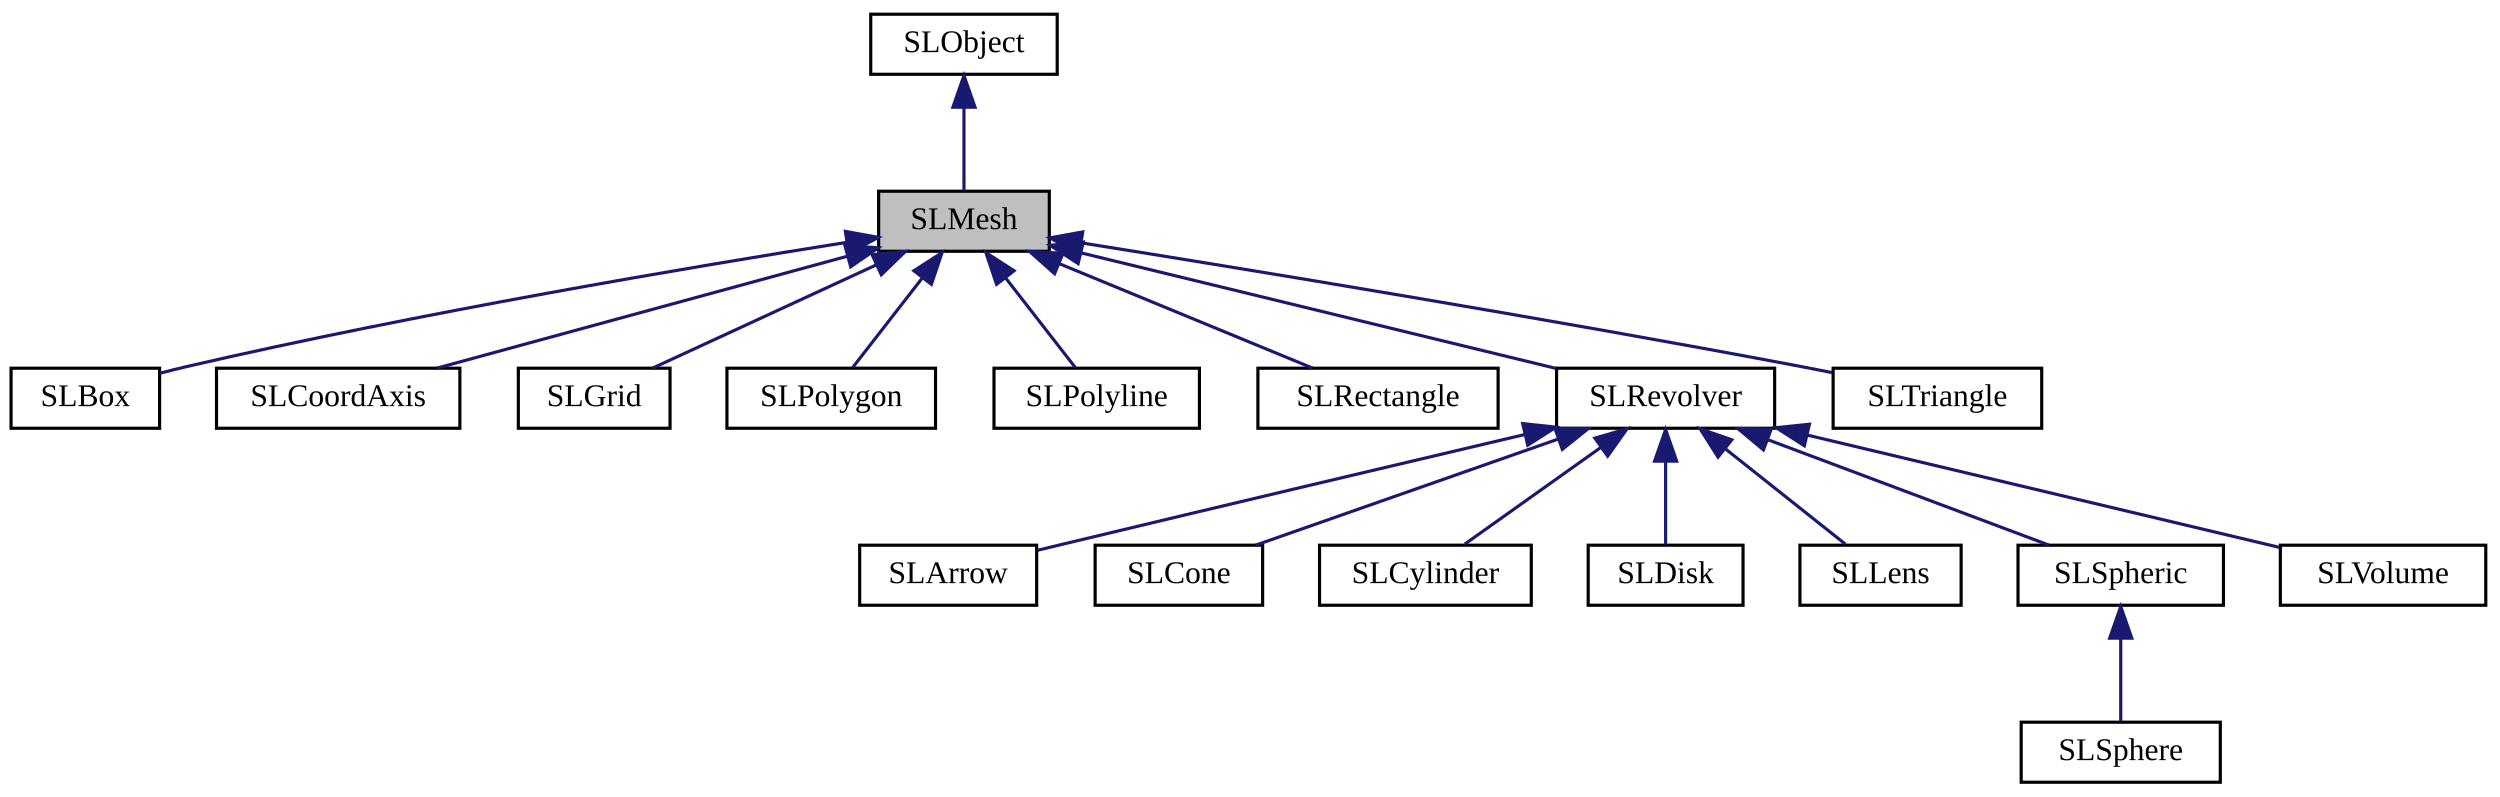
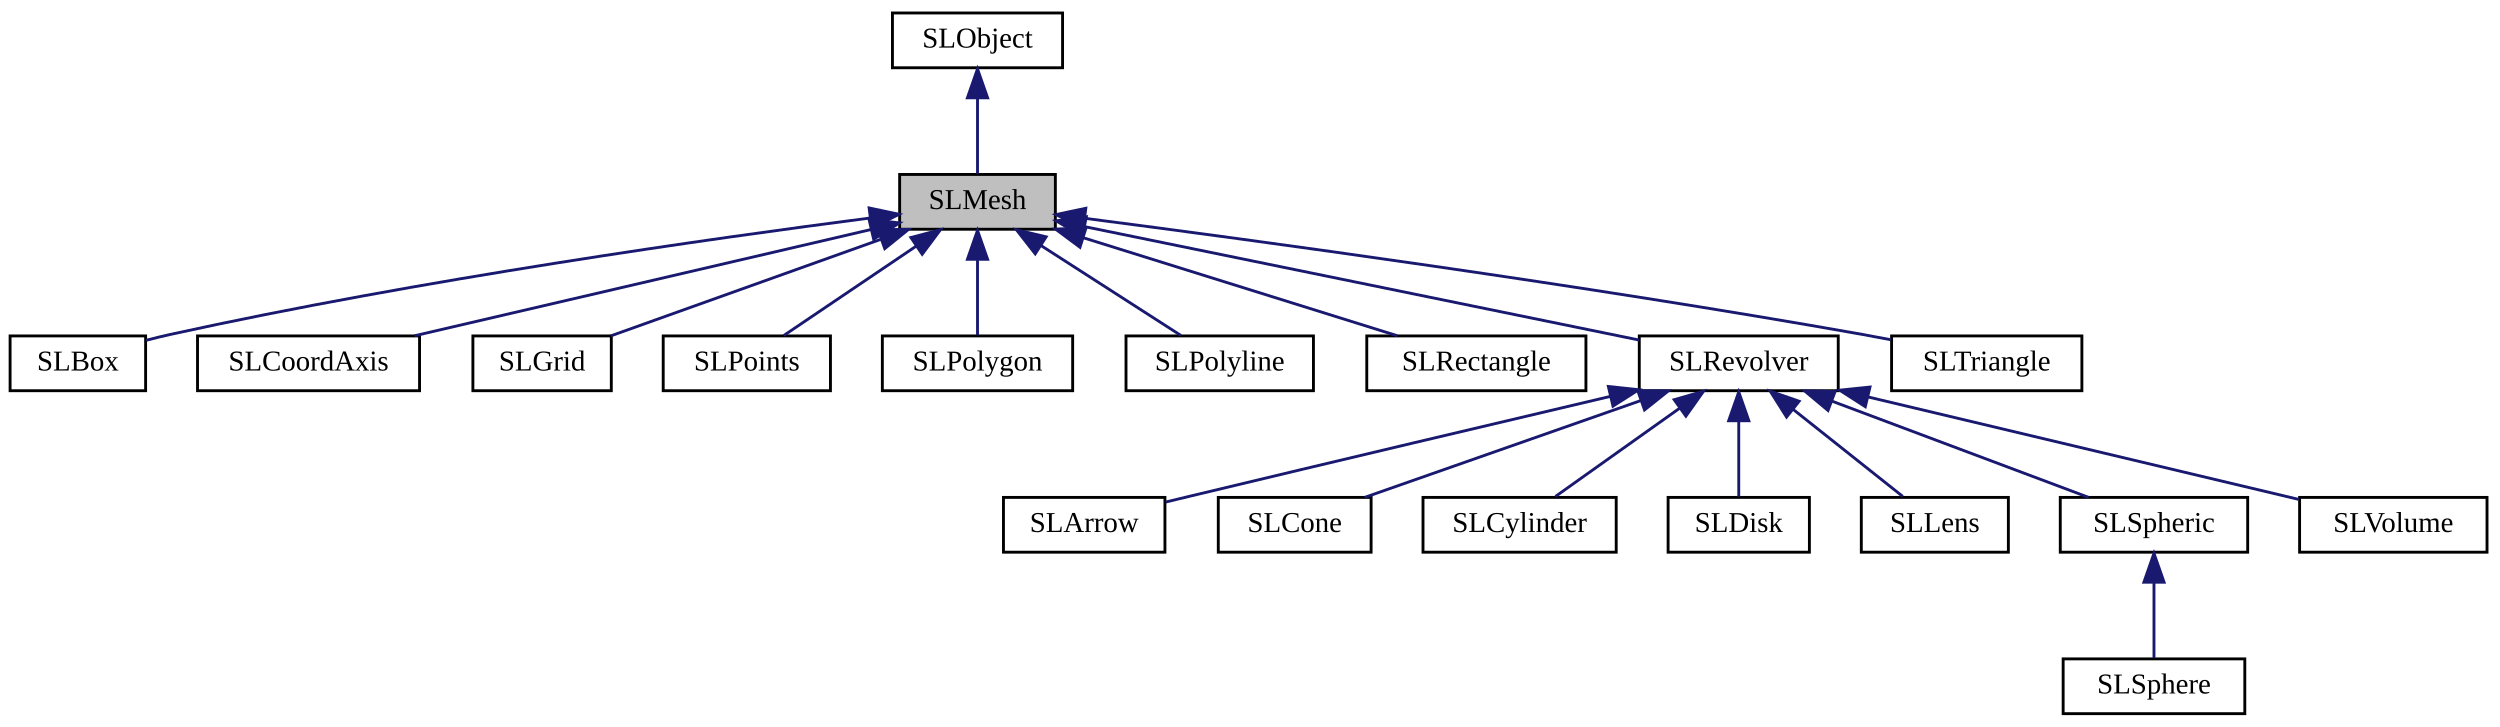
- <svg xmlns="http://www.w3.org/2000/svg" xmlns:xlink="http://www.w3.org/1999/xlink" width="791pt" height="252pt" viewBox="0.00 0.00 791.00 252.00">
+ <svg xmlns="http://www.w3.org/2000/svg" xmlns:xlink="http://www.w3.org/1999/xlink" width="867pt" height="252pt" viewBox="0.00 0.00 867.00 252.00">
  <g id="graph1" class="graph" transform="scale(1 1) rotate(0) translate(4 248)">
-     <polygon fill="white" stroke="white" points="-4,5 -4,-248 788,-248 788,5 -4,5" />
+     <polygon fill="white" stroke="white" points="-4,5 -4,-248 864,-248 864,5 -4,5" />
    <g id="node1" class="node">
-       <polygon fill="#bfbfbf" stroke="black" points="274,-168.5 274,-187.5 328,-187.5 328,-168.5 274,-168.5" />
-       <text text-anchor="middle" x="301" y="-175.5" font-family="Arial.ttf" font-size="10.00">SLMesh</text>
+       <polygon fill="#bfbfbf" stroke="black" points="308,-168.5 308,-187.5 362,-187.5 362,-168.5 308,-168.5" />
+       <text text-anchor="middle" x="335" y="-175.5" font-family="Arial.ttf" font-size="10.00">SLMesh</text>
    </g>
    <g id="node5" class="node">
      <a xlink:href="class_s_l_box.html" target="_top" xlink:title="Axis aligned box mesh.">
        <polygon fill="white" stroke="black" points="-0.5,-112.5 -0.5,-131.5 46.5,-131.5 46.5,-112.5 -0.5,-112.5" />
        <text text-anchor="middle" x="23" y="-119.5" font-family="Arial.ttf" font-size="10.00">SLBox</text>
      </a>
    </g>
    <g id="edge4" class="edge">
-       <path fill="none" stroke="midnightblue" d="M263.896,-171.319C215.545,-163.665 128.493,-149.018 55,-132 52.301,-131.375 49.49,-130.668 46.702,-129.932" />
-       <polygon fill="midnightblue" stroke="midnightblue" points="263.472,-174.796 273.894,-172.89 264.558,-167.88 263.472,-174.796" />
+       <path fill="none" stroke="midnightblue" d="M297.66,-172.387C243.741,-165.413 141.098,-150.96 55,-132 52.295,-131.404 49.479,-130.715 46.689,-129.99" />
+       <polygon fill="midnightblue" stroke="midnightblue" points="297.412,-175.884 307.775,-173.681 298.3,-168.94 297.412,-175.884" />
    </g>
    <g id="node7" class="node">
      <a xlink:href="class_s_l_coord_axis.html" target="_top" xlink:title="Axis aligned coordinate axis mesh.">
        <polygon fill="white" stroke="black" points="64.5,-112.5 64.5,-131.5 141.5,-131.5 141.5,-112.5 64.5,-112.5" />
        <text text-anchor="middle" x="103" y="-119.5" font-family="Arial.ttf" font-size="10.00">SLCoordAxis</text>
      </a>
    </g>
    <g id="edge6" class="edge">
-       <path fill="none" stroke="midnightblue" d="M263.901,-166.882C226.537,-156.692 169.528,-141.144 134.353,-131.551" />
-       <polygon fill="midnightblue" stroke="midnightblue" points="263.316,-170.35 273.884,-169.605 265.157,-163.597 263.316,-170.35" />
+       <path fill="none" stroke="midnightblue" d="M298.07,-168.404C254.684,-158.306 183.137,-141.653 139.805,-131.567" />
+       <polygon fill="midnightblue" stroke="midnightblue" points="297.399,-171.842 307.933,-170.7 298.986,-165.024 297.399,-171.842" />
    </g>
    <g id="node9" class="node">
      <a xlink:href="class_s_l_grid.html" target="_top" xlink:title="SLGrid creates a rectangular grid with lines with a certain resolution.">
        <polygon fill="white" stroke="black" points="160,-112.5 160,-131.5 208,-131.5 208,-112.5 160,-112.5" />
        <text text-anchor="middle" x="184" y="-119.5" font-family="Arial.ttf" font-size="10.00">SLGrid</text>
      </a>
    </g>
    <g id="edge8" class="edge">
-       <path fill="none" stroke="midnightblue" d="M273.336,-164.232C251.451,-154.131 221.503,-140.309 202.452,-131.516" />
-       <polygon fill="midnightblue" stroke="midnightblue" points="271.915,-167.431 282.461,-168.444 274.848,-161.075 271.915,-167.431" />
+       <path fill="none" stroke="midnightblue" d="M301.554,-165.039C273.142,-154.879 233.063,-140.546 207.814,-131.516" />
+       <polygon fill="midnightblue" stroke="midnightblue" points="300.479,-168.372 311.074,-168.444 302.836,-161.781 300.479,-168.372" />
    </g>
    <g id="node11" class="node">
-       <a xlink:href="class_s_l_polygon.html" target="_top" xlink:title="SLPolygon creates a convex polyon mesh.">
-         <polygon fill="white" stroke="black" points="226,-112.5 226,-131.5 292,-131.5 292,-112.5 226,-112.5" />
-         <text text-anchor="middle" x="259" y="-119.5" font-family="Arial.ttf" font-size="10.00">SLPolygon</text>
+       <a xlink:href="class_s_l_points.html" target="_top" xlink:title="SLPoints creates.">
+         <polygon fill="white" stroke="black" points="226,-112.5 226,-131.5 284,-131.5 284,-112.5 226,-112.5" />
+         <text text-anchor="middle" x="255" y="-119.5" font-family="Arial.ttf" font-size="10.00">SLPoints</text>
      </a>
    </g>
    <g id="edge10" class="edge">
-       <path fill="none" stroke="midnightblue" d="M287.89,-160.144C280.572,-150.736 271.759,-139.405 265.806,-131.751" />
-       <polygon fill="midnightblue" stroke="midnightblue" points="285.162,-162.338 294.065,-168.083 290.688,-158.041 285.162,-162.338" />
+       <path fill="none" stroke="midnightblue" d="M313.699,-162.622C299.085,-152.757 280.173,-139.992 267.821,-131.655" />
+       <polygon fill="midnightblue" stroke="midnightblue" points="311.9,-165.63 322.147,-168.324 315.816,-159.828 311.9,-165.63" />
    </g>
    <g id="node13" class="node">
-       <a xlink:href="class_s_l_polyline.html" target="_top" xlink:title="SLPolyline creates a polyline object.">
-         <polygon fill="white" stroke="black" points="310.5,-112.5 310.5,-131.5 375.5,-131.5 375.5,-112.5 310.5,-112.5" />
-         <text text-anchor="middle" x="343" y="-119.5" font-family="Arial.ttf" font-size="10.00">SLPolyline</text>
+       <a xlink:href="class_s_l_polygon.html" target="_top" xlink:title="SLPolygon creates a convex polyon mesh.">
+         <polygon fill="white" stroke="black" points="302,-112.5 302,-131.5 368,-131.5 368,-112.5 302,-112.5" />
+         <text text-anchor="middle" x="335" y="-119.5" font-family="Arial.ttf" font-size="10.00">SLPolygon</text>
      </a>
    </g>
    <g id="edge12" class="edge">
-       <path fill="none" stroke="midnightblue" d="M314.11,-160.144C321.428,-150.736 330.241,-139.405 336.194,-131.751" />
-       <polygon fill="midnightblue" stroke="midnightblue" points="311.312,-158.041 307.935,-168.083 316.838,-162.338 311.312,-158.041" />
+       <path fill="none" stroke="midnightblue" d="M335,-157.805C335,-148.91 335,-138.78 335,-131.751" />
+       <polygon fill="midnightblue" stroke="midnightblue" points="331.5,-158.083 335,-168.083 338.5,-158.083 331.5,-158.083" />
    </g>
    <g id="node15" class="node">
-       <a xlink:href="class_s_l_rectangle.html" target="_top" xlink:title="SLRectangle creates a rectangular mesh with a certain resolution.">
-         <polygon fill="white" stroke="black" points="394,-112.5 394,-131.5 470,-131.5 470,-112.5 394,-112.5" />
-         <text text-anchor="middle" x="432" y="-119.5" font-family="Arial.ttf" font-size="10.00">SLRectangle</text>
+       <a xlink:href="class_s_l_polyline.html" target="_top" xlink:title="SLPolyline creates a polyline object.">
+         <polygon fill="white" stroke="black" points="386.5,-112.5 386.5,-131.5 451.5,-131.5 451.5,-112.5 386.5,-112.5" />
+         <text text-anchor="middle" x="419" y="-119.5" font-family="Arial.ttf" font-size="10.00">SLPolyline</text>
      </a>
    </g>
    <g id="edge14" class="edge">
-       <path fill="none" stroke="midnightblue" d="M331.317,-164.503C355.876,-154.38 389.818,-140.388 411.34,-131.516" />
-       <polygon fill="midnightblue" stroke="midnightblue" points="329.669,-161.397 321.757,-168.444 332.337,-167.868 329.669,-161.397" />
+       <path fill="none" stroke="midnightblue" d="M356.932,-162.901C372.335,-152.999 392.446,-140.071 405.537,-131.655" />
+       <polygon fill="midnightblue" stroke="midnightblue" points="355.015,-159.972 348.496,-168.324 358.801,-165.86 355.015,-159.972" />
    </g>
    <g id="node17" class="node">
-       <a xlink:href="class_s_l_revolver.html" target="_top" xlink:title="SLRevolver is an SLMesh object built out of revolving points.">
-         <polygon fill="white" stroke="black" points="488.5,-112.5 488.5,-131.5 557.5,-131.5 557.5,-112.5 488.5,-112.5" />
-         <text text-anchor="middle" x="523" y="-119.5" font-family="Arial.ttf" font-size="10.00">SLRevolver</text>
+       <a xlink:href="class_s_l_rectangle.html" target="_top" xlink:title="SLRectangle creates a rectangular mesh with a certain resolution.">
+         <polygon fill="white" stroke="black" points="470,-112.5 470,-131.5 546,-131.5 546,-112.5 470,-112.5" />
+         <text text-anchor="middle" x="508" y="-119.5" font-family="Arial.ttf" font-size="10.00">SLRectangle</text>
      </a>
    </g>
    <g id="edge16" class="edge">
-       <path fill="none" stroke="midnightblue" d="M338.012,-167.997C379.835,-157.824 447.386,-141.393 488.252,-131.452" />
-       <polygon fill="midnightblue" stroke="midnightblue" points="337.111,-164.614 328.222,-170.379 338.765,-171.416 337.111,-164.614" />
+       <path fill="none" stroke="midnightblue" d="M371.649,-165.56C404.236,-155.389 451.154,-140.744 480.588,-131.556" />
+       <polygon fill="midnightblue" stroke="midnightblue" points="370.534,-162.242 362.031,-168.563 372.62,-168.924 370.534,-162.242" />
+     </g>
+     <g id="node19" class="node">
+       <a xlink:href="class_s_l_revolver.html" target="_top" xlink:title="SLRevolver is an SLMesh object built out of revolving points.">
+         <polygon fill="white" stroke="black" points="564.5,-112.5 564.5,-131.5 633.5,-131.5 633.5,-112.5 564.5,-112.5" />
+         <text text-anchor="middle" x="599" y="-119.5" font-family="Arial.ttf" font-size="10.00">SLRevolver</text>
+       </a>
+     </g>
+     <g id="edge18" class="edge">
+       <path fill="none" stroke="midnightblue" d="M372.232,-169.384C423.387,-158.921 514.706,-140.242 564.425,-130.072" />
+       <polygon fill="midnightblue" stroke="midnightblue" points="371.354,-165.991 362.258,-171.424 372.757,-172.849 371.354,-165.991" />
+     </g>
+     <g id="node37" class="node">
+       <a xlink:href="class_s_l_triangle.html" target="_top" xlink:title="A triangle class as the most simplest mesh.">
+         <polygon fill="white" stroke="black" points="652,-112.5 652,-131.5 718,-131.5 718,-112.5 652,-112.5" />
+         <text text-anchor="middle" x="685" y="-119.5" font-family="Arial.ttf" font-size="10.00">SLTriangle</text>
+       </a>
+     </g>
+     <g id="edge36" class="edge">
+       <path fill="none" stroke="midnightblue" d="M372.326,-172.273C430.232,-164.773 545.138,-149.219 642,-132 645.154,-131.439 648.43,-130.82 651.704,-130.177" />
+       <polygon fill="midnightblue" stroke="midnightblue" points="371.664,-168.829 362.194,-173.579 372.559,-175.772 371.664,-168.829" />
+     </g>
+     <g id="node2" class="node">
+       <a xlink:href="class_s_l_object.html" target="_top" xlink:title="Base class for all other classes.">
+         <polygon fill="white" stroke="black" points="305.5,-224.5 305.5,-243.5 364.5,-243.5 364.5,-224.5 305.5,-224.5" />
+         <text text-anchor="middle" x="335" y="-231.5" font-family="Arial.ttf" font-size="10.00">SLObject</text>
+       </a>
+     </g>
+     <g id="edge2" class="edge">
+       <path fill="none" stroke="midnightblue" d="M335,-213.805C335,-204.91 335,-194.78 335,-187.751" />
+       <polygon fill="midnightblue" stroke="midnightblue" points="331.5,-214.083 335,-224.083 338.5,-214.083 331.5,-214.083" />
+     </g>
+     <g id="node21" class="node">
+       <a xlink:href="class_s_l_arrow.html" target="_top" xlink:title="SLArrow is creates an arrow mesh based on its SLRevolver methods.">
+         <polygon fill="white" stroke="black" points="344,-56.5 344,-75.5 400,-75.5 400,-56.5 344,-56.5" />
+         <text text-anchor="middle" x="372" y="-63.5" font-family="Arial.ttf" font-size="10.00">SLArrow</text>
+       </a>
+     </g>
+     <g id="edge20" class="edge">
+       <path fill="none" stroke="midnightblue" d="M554.454,-110.53C515.938,-101.458 458.775,-87.948 409,-76 406.172,-75.321 403.222,-74.61 400.277,-73.897" />
+       <polygon fill="midnightblue" stroke="midnightblue" points="553.778,-113.967 564.314,-112.851 555.383,-107.153 553.778,-113.967" />
+     </g>
+     <g id="node23" class="node">
+       <a xlink:href="class_s_l_cone.html" target="_top" xlink:title="SLCone creates a cone mesh based on SLRevolver.">
+         <polygon fill="white" stroke="black" points="418.5,-56.5 418.5,-75.5 471.5,-75.5 471.5,-56.5 418.5,-56.5" />
+         <text text-anchor="middle" x="445" y="-63.5" font-family="Arial.ttf" font-size="10.00">SLCone</text>
+       </a>
+     </g>
+     <g id="edge22" class="edge">
+       <path fill="none" stroke="midnightblue" d="M564.889,-109.039C535.913,-98.879 495.038,-84.546 469.288,-75.516" />
+       <polygon fill="midnightblue" stroke="midnightblue" points="564.003,-112.437 574.598,-112.444 566.32,-105.832 564.003,-112.437" />
+     </g>
+     <g id="node25" class="node">
+       <a xlink:href="class_s_l_cylinder.html" target="_top" xlink:title="SLCylinder is creates sphere mesh based on its SLRevolver methods.">
+         <polygon fill="white" stroke="black" points="489.5,-56.5 489.5,-75.5 556.5,-75.5 556.5,-56.5 489.5,-56.5" />
+         <text text-anchor="middle" x="523" y="-63.5" font-family="Arial.ttf" font-size="10.00">SLCylinder</text>
+       </a>
+     </g>
+     <g id="edge24" class="edge">
+       <path fill="none" stroke="midnightblue" d="M578.424,-106.38C564.688,-96.62 547.075,-84.106 535.433,-75.834" />
+       <polygon fill="midnightblue" stroke="midnightblue" points="576.61,-109.385 586.789,-112.324 580.665,-103.679 576.61,-109.385" />
+     </g>
+     <g id="node27" class="node">
+       <a xlink:href="class_s_l_disk.html" target="_top" xlink:title="SLDisk creates a disk mesh based on SLRevolver.">
+         <polygon fill="white" stroke="black" points="574.5,-56.5 574.5,-75.5 623.5,-75.5 623.5,-56.5 574.5,-56.5" />
+         <text text-anchor="middle" x="599" y="-63.5" font-family="Arial.ttf" font-size="10.00">SLDisk</text>
+       </a>
+     </g>
+     <g id="edge26" class="edge">
+       <path fill="none" stroke="midnightblue" d="M599,-101.805C599,-92.91 599,-82.78 599,-75.751" />
+       <polygon fill="midnightblue" stroke="midnightblue" points="595.5,-102.083 599,-112.083 602.5,-102.083 595.5,-102.083" />
+     </g>
+     <g id="node29" class="node">
+       <a xlink:href="class_s_l_lens.html" target="_top" xlink:title="SLLens creates a lens mesh based on SLRevolver.">
+         <polygon fill="white" stroke="black" points="641.5,-56.5 641.5,-75.5 692.5,-75.5 692.5,-56.5 641.5,-56.5" />
+         <text text-anchor="middle" x="667" y="-63.5" font-family="Arial.ttf" font-size="10.00">SLLens</text>
+       </a>
+     </g>
+     <g id="edge28" class="edge">
+       <path fill="none" stroke="midnightblue" d="M617.762,-106.101C630,-96.382 645.559,-84.027 655.876,-75.834" />
+       <polygon fill="midnightblue" stroke="midnightblue" points="615.58,-103.364 609.925,-112.324 619.933,-108.846 615.58,-103.364" />
+     </g>
+     <g id="node31" class="node">
+       <a xlink:href="class_s_l_spheric.html" target="_top" xlink:title="SLSphere creates a sphere mesh based on SLRevolver.">
+         <polygon fill="white" stroke="black" points="710.5,-56.5 710.5,-75.5 775.5,-75.5 775.5,-56.5 710.5,-56.5" />
+         <text text-anchor="middle" x="743" y="-63.5" font-family="Arial.ttf" font-size="10.00">SLSpheric</text>
+       </a>
+     </g>
+     <g id="edge30" class="edge">
+       <path fill="none" stroke="midnightblue" d="M631.251,-108.906C658.324,-98.754 696.317,-84.506 720.29,-75.516" />
+       <polygon fill="midnightblue" stroke="midnightblue" points="629.952,-105.655 621.817,-112.444 632.409,-112.209 629.952,-105.655" />
    </g>
    <g id="node35" class="node">
-       <a xlink:href="class_s_l_triangle.html" target="_top" xlink:title="A triangle class as the most simplest mesh.">
-         <polygon fill="white" stroke="black" points="576,-112.5 576,-131.5 642,-131.5 642,-112.5 576,-112.5" />
-         <text text-anchor="middle" x="609" y="-119.5" font-family="Arial.ttf" font-size="10.00">SLTriangle</text>
+       <a xlink:href="class_s_l_volume.html" target="_top" xlink:title="SLSphere creates a sphere mesh based on SLRevolver.">
+         <polygon fill="white" stroke="black" points="793.5,-56.5 793.5,-75.5 858.5,-75.5 858.5,-56.5 793.5,-56.5" />
+         <text text-anchor="middle" x="826" y="-63.5" font-family="Arial.ttf" font-size="10.00">SLVolume</text>
      </a>
    </g>
    <g id="edge34" class="edge">
-       <path fill="none" stroke="midnightblue" d="M338.106,-171.157C389.428,-162.971 484.929,-147.362 566,-132 569.147,-131.404 572.419,-130.761 575.69,-130.103" />
-       <polygon fill="midnightblue" stroke="midnightblue" points="337.473,-167.713 328.147,-172.741 338.572,-174.627 337.473,-167.713" />
-     </g>
-     <g id="node2" class="node">
-       <a xlink:href="class_s_l_object.html" target="_top" xlink:title="Base class for all other classes.">
-         <polygon fill="white" stroke="black" points="271.5,-224.5 271.5,-243.5 330.5,-243.5 330.5,-224.5 271.5,-224.5" />
-         <text text-anchor="middle" x="301" y="-231.5" font-family="Arial.ttf" font-size="10.00">SLObject</text>
-       </a>
-     </g>
-     <g id="edge2" class="edge">
-       <path fill="none" stroke="midnightblue" d="M301,-213.805C301,-204.91 301,-194.78 301,-187.751" />
-       <polygon fill="midnightblue" stroke="midnightblue" points="297.5,-214.083 301,-224.083 304.5,-214.083 297.5,-214.083" />
-     </g>
-     <g id="node19" class="node">
-       <a xlink:href="class_s_l_arrow.html" target="_top" xlink:title="SLArrow is creates an arrow mesh based on its SLRevolver methods.">
-         <polygon fill="white" stroke="black" points="268,-56.5 268,-75.5 324,-75.5 324,-56.5 268,-56.5" />
-         <text text-anchor="middle" x="296" y="-63.5" font-family="Arial.ttf" font-size="10.00">SLArrow</text>
-       </a>
-     </g>
-     <g id="edge18" class="edge">
-       <path fill="none" stroke="midnightblue" d="M478.454,-110.53C439.938,-101.458 382.775,-87.948 333,-76 330.172,-75.321 327.222,-74.61 324.277,-73.897" />
-       <polygon fill="midnightblue" stroke="midnightblue" points="477.778,-113.967 488.314,-112.851 479.383,-107.153 477.778,-113.967" />
-     </g>
-     <g id="node21" class="node">
-       <a xlink:href="class_s_l_cone.html" target="_top" xlink:title="SLCone creates a cone mesh based on SLRevolver.">
-         <polygon fill="white" stroke="black" points="342.5,-56.5 342.5,-75.5 395.5,-75.5 395.5,-56.5 342.5,-56.5" />
-         <text text-anchor="middle" x="369" y="-63.5" font-family="Arial.ttf" font-size="10.00">SLCone</text>
-       </a>
-     </g>
-     <g id="edge20" class="edge">
-       <path fill="none" stroke="midnightblue" d="M488.889,-109.039C459.913,-98.879 419.038,-84.546 393.288,-75.516" />
-       <polygon fill="midnightblue" stroke="midnightblue" points="488.003,-112.437 498.598,-112.444 490.32,-105.832 488.003,-112.437" />
-     </g>
-     <g id="node23" class="node">
-       <a xlink:href="class_s_l_cylinder.html" target="_top" xlink:title="SLCylinder is creates sphere mesh based on its SLRevolver methods.">
-         <polygon fill="white" stroke="black" points="413.5,-56.5 413.5,-75.5 480.5,-75.5 480.5,-56.5 413.5,-56.5" />
-         <text text-anchor="middle" x="447" y="-63.5" font-family="Arial.ttf" font-size="10.00">SLCylinder</text>
-       </a>
-     </g>
-     <g id="edge22" class="edge">
-       <path fill="none" stroke="midnightblue" d="M502.424,-106.38C488.688,-96.62 471.075,-84.106 459.433,-75.834" />
-       <polygon fill="midnightblue" stroke="midnightblue" points="500.61,-109.385 510.789,-112.324 504.665,-103.679 500.61,-109.385" />
-     </g>
-     <g id="node25" class="node">
-       <a xlink:href="class_s_l_disk.html" target="_top" xlink:title="SLDisk creates a disk mesh based on SLRevolver.">
-         <polygon fill="white" stroke="black" points="498.5,-56.5 498.5,-75.5 547.5,-75.5 547.5,-56.5 498.5,-56.5" />
-         <text text-anchor="middle" x="523" y="-63.5" font-family="Arial.ttf" font-size="10.00">SLDisk</text>
-       </a>
-     </g>
-     <g id="edge24" class="edge">
-       <path fill="none" stroke="midnightblue" d="M523,-101.805C523,-92.91 523,-82.78 523,-75.751" />
-       <polygon fill="midnightblue" stroke="midnightblue" points="519.5,-102.083 523,-112.083 526.5,-102.083 519.5,-102.083" />
-     </g>
-     <g id="node27" class="node">
-       <a xlink:href="class_s_l_lens.html" target="_top" xlink:title="SLLens creates a lens mesh based on SLRevolver.">
-         <polygon fill="white" stroke="black" points="565.5,-56.5 565.5,-75.5 616.5,-75.5 616.5,-56.5 565.5,-56.5" />
-         <text text-anchor="middle" x="591" y="-63.5" font-family="Arial.ttf" font-size="10.00">SLLens</text>
-       </a>
-     </g>
-     <g id="edge26" class="edge">
-       <path fill="none" stroke="midnightblue" d="M541.762,-106.101C554,-96.382 569.559,-84.027 579.876,-75.834" />
-       <polygon fill="midnightblue" stroke="midnightblue" points="539.58,-103.364 533.925,-112.324 543.933,-108.846 539.58,-103.364" />
-     </g>
-     <g id="node29" class="node">
-       <a xlink:href="class_s_l_spheric.html" target="_top" xlink:title="SLSphere creates a sphere mesh based on SLRevolver.">
-         <polygon fill="white" stroke="black" points="634.5,-56.5 634.5,-75.5 699.5,-75.5 699.5,-56.5 634.5,-56.5" />
-         <text text-anchor="middle" x="667" y="-63.5" font-family="Arial.ttf" font-size="10.00">SLSpheric</text>
-       </a>
-     </g>
-     <g id="edge28" class="edge">
-       <path fill="none" stroke="midnightblue" d="M555.251,-108.906C582.324,-98.754 620.317,-84.506 644.29,-75.516" />
-       <polygon fill="midnightblue" stroke="midnightblue" points="553.952,-105.655 545.817,-112.444 556.409,-112.209 553.952,-105.655" />
+       <path fill="none" stroke="midnightblue" d="M643.829,-110.336C687.829,-99.869 753.892,-84.153 793.202,-74.802" />
+       <polygon fill="midnightblue" stroke="midnightblue" points="642.89,-106.962 633.971,-112.681 644.51,-113.771 642.89,-106.962" />
    </g>
    <g id="node33" class="node">
-       <a xlink:href="class_s_l_volume.html" target="_top" xlink:title="SLSphere creates a sphere mesh based on SLRevolver.">
-         <polygon fill="white" stroke="black" points="717.5,-56.5 717.5,-75.5 782.5,-75.5 782.5,-56.5 717.5,-56.5" />
-         <text text-anchor="middle" x="750" y="-63.5" font-family="Arial.ttf" font-size="10.00">SLVolume</text>
+       <a xlink:href="class_s_l_sphere.html" target="_top" xlink:title="SLSphere creates a sphere mesh based on SLSpheric w. 180 deg polar angle.">
+         <polygon fill="white" stroke="black" points="711.5,-0.5 711.5,-19.5 774.5,-19.5 774.5,-0.5 711.5,-0.5" />
+         <text text-anchor="middle" x="743" y="-7.5" font-family="Arial.ttf" font-size="10.00">SLSphere</text>
      </a>
    </g>
    <g id="edge32" class="edge">
-       <path fill="none" stroke="midnightblue" d="M567.829,-110.336C611.829,-99.869 677.892,-84.153 717.202,-74.802" />
-       <polygon fill="midnightblue" stroke="midnightblue" points="566.89,-106.962 557.971,-112.681 568.51,-113.771 566.89,-106.962" />
-     </g>
-     <g id="node31" class="node">
-       <a xlink:href="class_s_l_sphere.html" target="_top" xlink:title="SLSphere creates a sphere mesh based on SLSpheric w. 180 deg polar angle.">
-         <polygon fill="white" stroke="black" points="635.5,-0.5 635.5,-19.5 698.5,-19.5 698.5,-0.5 635.5,-0.5" />
-         <text text-anchor="middle" x="667" y="-7.5" font-family="Arial.ttf" font-size="10.00">SLSphere</text>
-       </a>
-     </g>
-     <g id="edge30" class="edge">
-       <path fill="none" stroke="midnightblue" d="M667,-45.804C667,-36.91 667,-26.78 667,-19.751" />
-       <polygon fill="midnightblue" stroke="midnightblue" points="663.5,-46.083 667,-56.083 670.5,-46.083 663.5,-46.083" />
+       <path fill="none" stroke="midnightblue" d="M743,-45.804C743,-36.91 743,-26.78 743,-19.751" />
+       <polygon fill="midnightblue" stroke="midnightblue" points="739.5,-46.083 743,-56.083 746.5,-46.083 739.5,-46.083" />
    </g>
  </g>
</svg>
